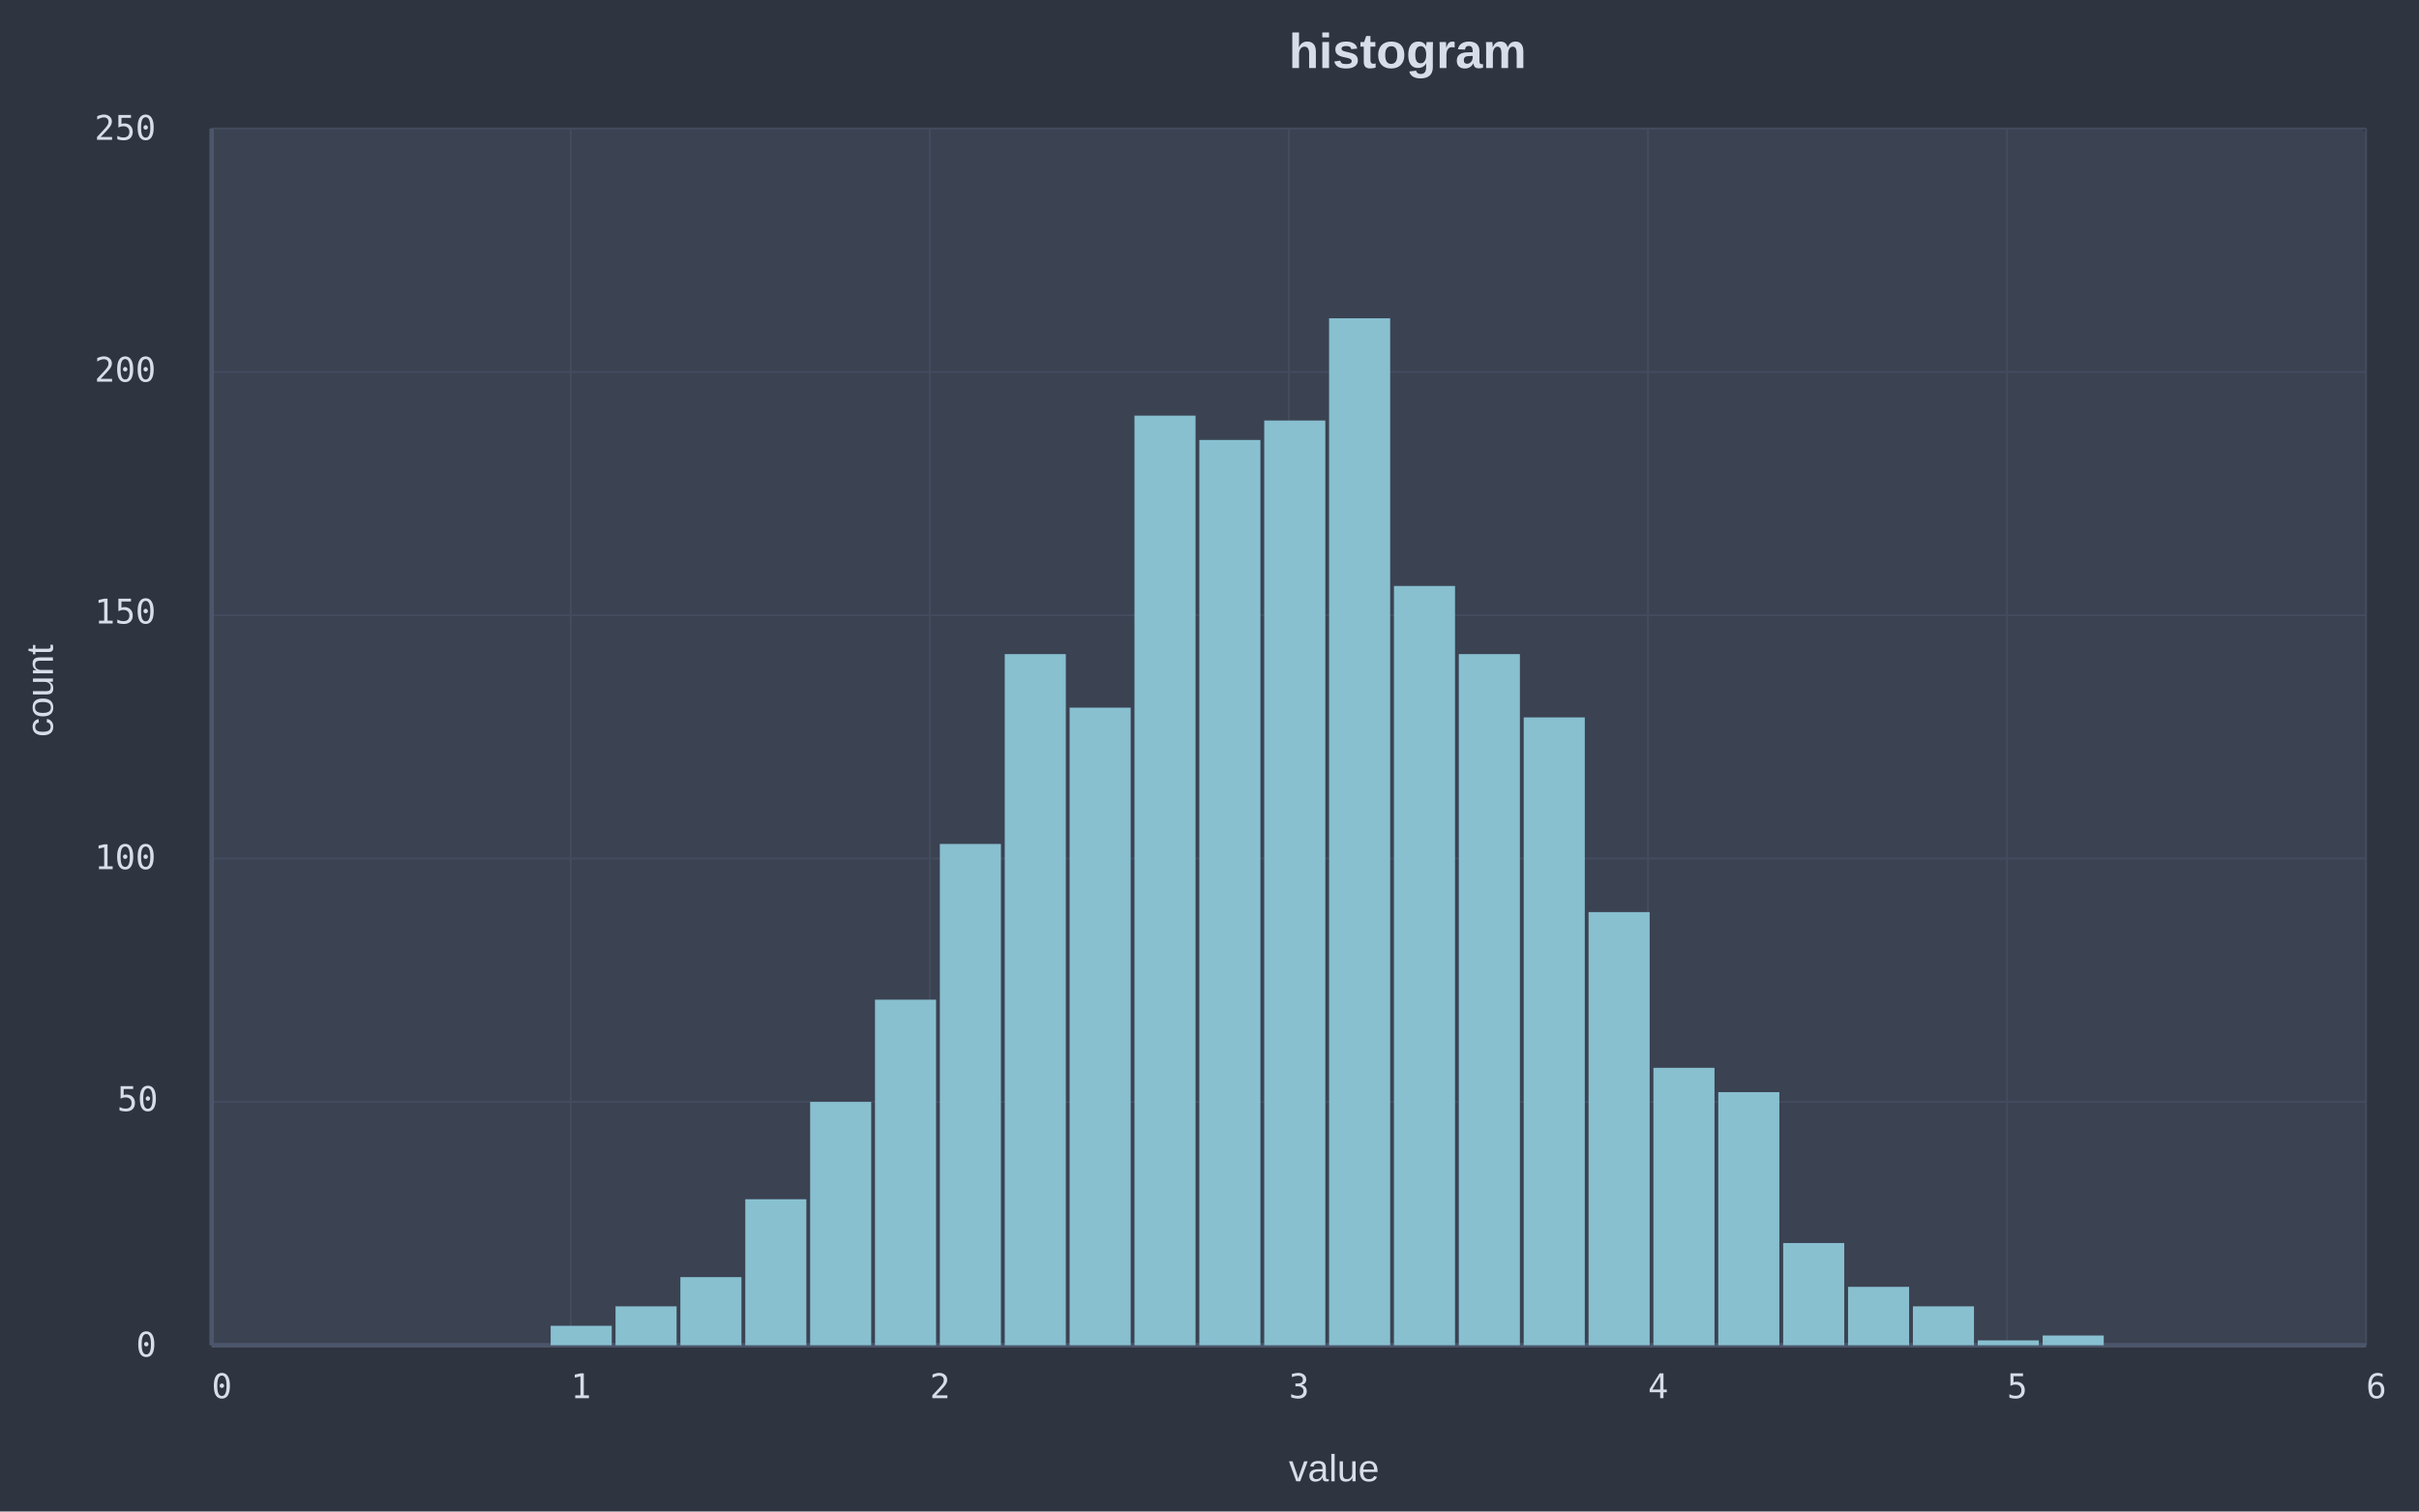
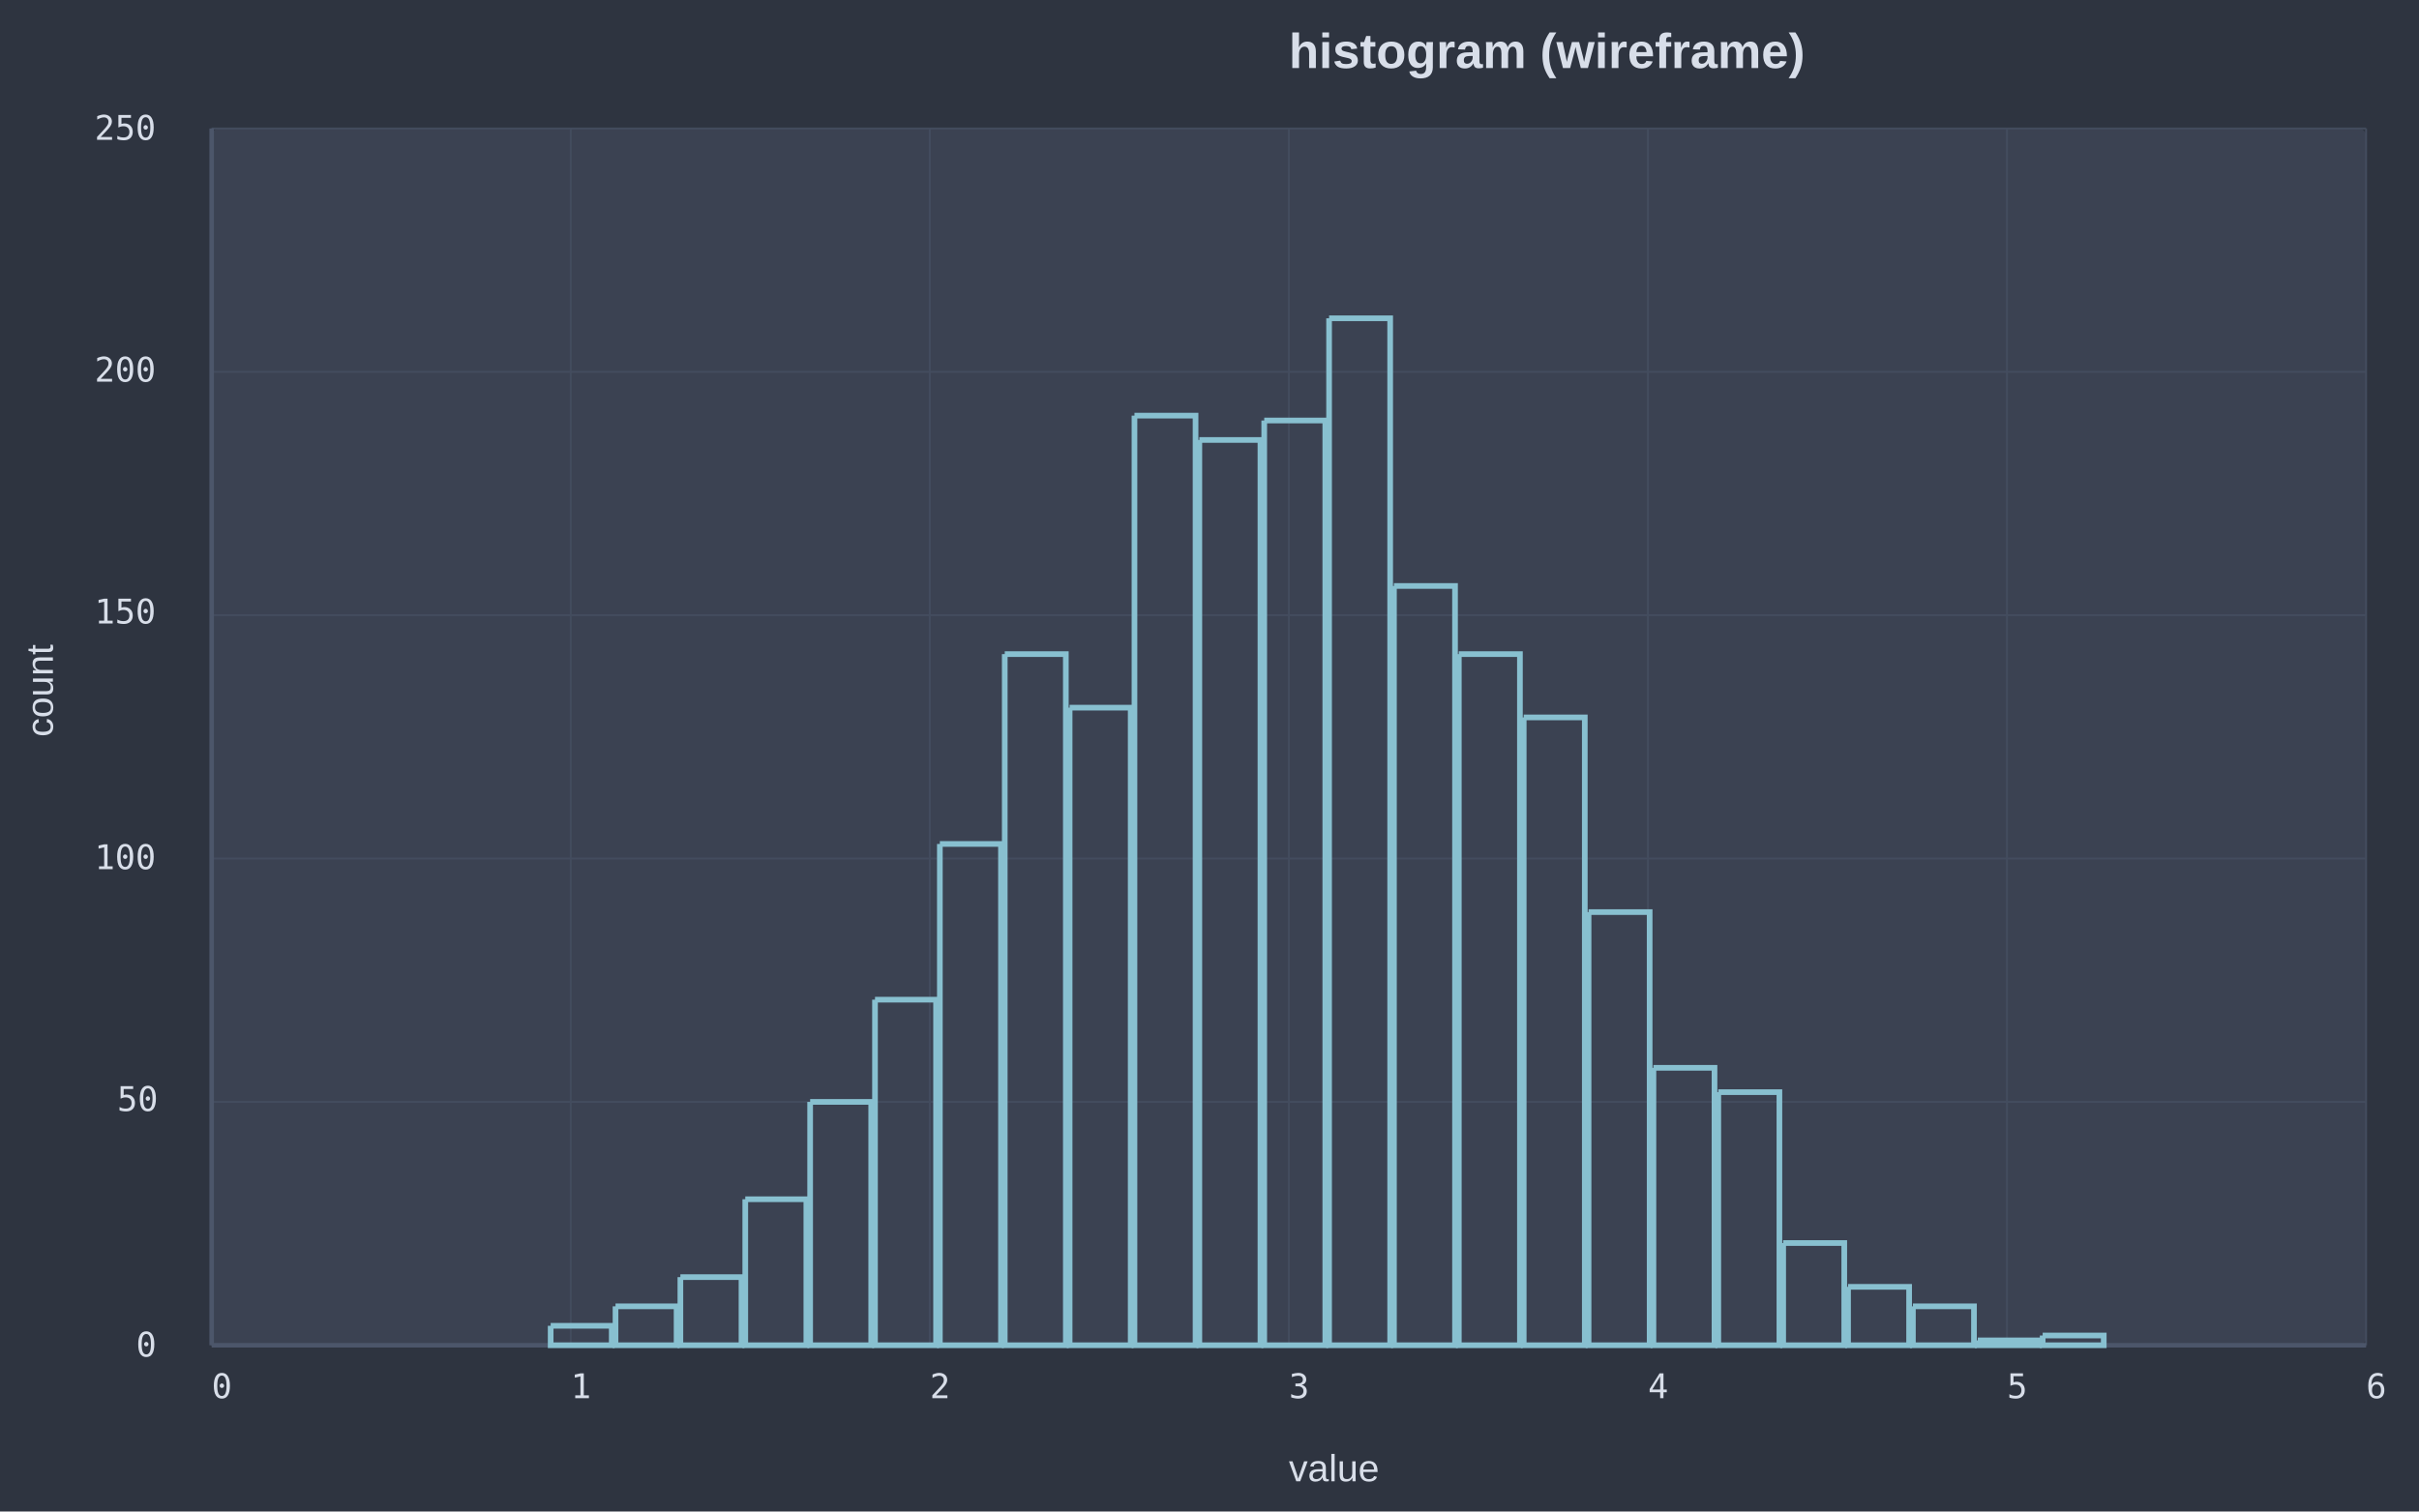
<svg xmlns="http://www.w3.org/2000/svg" viewBox="0 0 640 400">
  <g transform="translate(0 0)">
    <rect x="0.00" y="0.00" width="640.00" height="400.00" rx="0.00" ry="0.00" fill="#2E3440" />
    <rect x="56.00" y="34.00" width="570.00" height="322.00" rx="2.00" ry="2.00" fill="#3B4252" />
    <line x1="56.00" y1="34.00" x2="56.00" y2="356.00" stroke="#434C5E" stroke-width="0.50" />
    <text x="56.00" y="370.00" font-size="9" font-family="Ubuntu Mono, monospace" font-weight="normal" fill="#D8DEE9" text-anchor="start">0</text>
    <line x1="151.00" y1="34.00" x2="151.00" y2="356.00" stroke="#434C5E" stroke-width="0.50" />
    <text x="151.00" y="370.00" font-size="9" font-family="Ubuntu Mono, monospace" font-weight="normal" fill="#D8DEE9" text-anchor="start">1</text>
    <line x1="246.00" y1="34.00" x2="246.00" y2="356.00" stroke="#434C5E" stroke-width="0.50" />
    <text x="246.00" y="370.00" font-size="9" font-family="Ubuntu Mono, monospace" font-weight="normal" fill="#D8DEE9" text-anchor="start">2</text>
    <line x1="341.00" y1="34.00" x2="341.00" y2="356.00" stroke="#434C5E" stroke-width="0.50" />
    <text x="341.00" y="370.00" font-size="9" font-family="Ubuntu Mono, monospace" font-weight="normal" fill="#D8DEE9" text-anchor="start">3</text>
    <line x1="436.00" y1="34.00" x2="436.00" y2="356.00" stroke="#434C5E" stroke-width="0.50" />
    <text x="436.00" y="370.00" font-size="9" font-family="Ubuntu Mono, monospace" font-weight="normal" fill="#D8DEE9" text-anchor="start">4</text>
    <line x1="531.00" y1="34.00" x2="531.00" y2="356.00" stroke="#434C5E" stroke-width="0.50" />
    <text x="531.00" y="370.00" font-size="9" font-family="Ubuntu Mono, monospace" font-weight="normal" fill="#D8DEE9" text-anchor="start">5</text>
    <line x1="626.00" y1="34.00" x2="626.00" y2="356.00" stroke="#434C5E" stroke-width="0.50" />
    <text x="626.00" y="370.00" font-size="9" font-family="Ubuntu Mono, monospace" font-weight="normal" fill="#D8DEE9" text-anchor="start">6</text>
    <line x1="56.00" y1="356.00" x2="626.00" y2="356.00" stroke="#434C5E" stroke-width="0.50" />
    <text x="36.00" y="359.00" font-size="9" font-family="Ubuntu Mono, monospace" font-weight="normal" fill="#D8DEE9" text-anchor="start">0</text>
    <line x1="56.00" y1="291.60" x2="626.00" y2="291.60" stroke="#434C5E" stroke-width="0.50" />
    <text x="31.00" y="294.00" font-size="9" font-family="Ubuntu Mono, monospace" font-weight="normal" fill="#D8DEE9" text-anchor="start">50</text>
    <line x1="56.00" y1="227.20" x2="626.00" y2="227.20" stroke="#434C5E" stroke-width="0.50" />
    <text x="25.00" y="230.00" font-size="9" font-family="Ubuntu Mono, monospace" font-weight="normal" fill="#D8DEE9" text-anchor="start">100</text>
    <line x1="56.00" y1="162.80" x2="626.00" y2="162.80" stroke="#434C5E" stroke-width="0.50" />
    <text x="25.00" y="165.00" font-size="9" font-family="Ubuntu Mono, monospace" font-weight="normal" fill="#D8DEE9" text-anchor="start">150</text>
    <line x1="56.00" y1="98.40" x2="626.00" y2="98.40" stroke="#434C5E" stroke-width="0.50" />
    <text x="25.00" y="101.00" font-size="9" font-family="Ubuntu Mono, monospace" font-weight="normal" fill="#D8DEE9" text-anchor="start">200</text>
    <line x1="56.00" y1="34.00" x2="626.00" y2="34.00" stroke="#434C5E" stroke-width="0.50" />
    <text x="25.00" y="37.00" font-size="9" font-family="Ubuntu Mono, monospace" font-weight="normal" fill="#D8DEE9" text-anchor="start">250</text>
    <line x1="56.00" y1="34.00" x2="56.00" y2="356.00" stroke="#4C566A" stroke-width="1.20" />
    <line x1="56.00" y1="356.00" x2="626.00" y2="356.00" stroke="#4C566A" stroke-width="1.20" />
-     <text x="341.00" y="18.00" font-size="13" font-family="Arial, sans-serif" font-weight="bold" fill="#D8DEE9" text-anchor="start">histogram</text>
+     <text x="341.00" y="18.00" font-size="13" font-family="Arial, sans-serif" font-weight="bold" fill="#D8DEE9" text-anchor="start">histogram (wireframe)</text>
    <text x="341.00" y="392.00" font-size="10" font-family="Arial, sans-serif" font-weight="normal" fill="#D8DEE9" text-anchor="start">value</text>
    <text x="14.00" y="195.00" font-size="10" font-family="Arial, sans-serif" font-weight="normal" fill="#D8DEE9" transform=" rotate(270 14 195)" text-anchor="start">count</text>
-     <rect x="145.69" y="350.85" width="16.16" height="5.15" rx="0.00" ry="0.00" fill="#88C0D0" />
-     <rect x="162.85" y="345.70" width="16.16" height="10.30" rx="0.00" ry="0.00" fill="#88C0D0" />
-     <rect x="180.01" y="337.97" width="16.16" height="18.03" rx="0.00" ry="0.00" fill="#88C0D0" />
-     <rect x="197.18" y="317.36" width="16.16" height="38.64" rx="0.00" ry="0.00" fill="#88C0D0" />
-     <rect x="214.34" y="291.60" width="16.16" height="64.40" rx="0.00" ry="0.00" fill="#88C0D0" />
-     <rect x="231.50" y="264.55" width="16.16" height="91.45" rx="0.00" ry="0.00" fill="#88C0D0" />
-     <rect x="248.66" y="223.34" width="16.16" height="132.66" rx="0.00" ry="0.00" fill="#88C0D0" />
-     <rect x="265.83" y="173.10" width="16.16" height="182.90" rx="0.00" ry="0.00" fill="#88C0D0" />
-     <rect x="282.99" y="187.27" width="16.16" height="168.73" rx="0.00" ry="0.00" fill="#88C0D0" />
-     <rect x="300.15" y="109.99" width="16.16" height="246.01" rx="0.00" ry="0.00" fill="#88C0D0" />
-     <rect x="317.31" y="116.43" width="16.16" height="239.57" rx="0.00" ry="0.00" fill="#88C0D0" />
-     <rect x="334.48" y="111.28" width="16.16" height="244.72" rx="0.00" ry="0.00" fill="#88C0D0" />
-     <rect x="351.64" y="84.23" width="16.16" height="271.77" rx="0.00" ry="0.00" fill="#88C0D0" />
-     <rect x="368.80" y="155.07" width="16.16" height="200.93" rx="0.00" ry="0.00" fill="#88C0D0" />
-     <rect x="385.96" y="173.10" width="16.16" height="182.90" rx="0.00" ry="0.00" fill="#88C0D0" />
-     <rect x="403.13" y="189.85" width="16.16" height="166.15" rx="0.00" ry="0.00" fill="#88C0D0" />
-     <rect x="420.29" y="241.37" width="16.16" height="114.63" rx="0.00" ry="0.00" fill="#88C0D0" />
-     <rect x="437.45" y="282.58" width="16.16" height="73.42" rx="0.00" ry="0.00" fill="#88C0D0" />
-     <rect x="454.61" y="289.02" width="16.16" height="66.98" rx="0.00" ry="0.00" fill="#88C0D0" />
-     <rect x="471.78" y="328.95" width="16.16" height="27.05" rx="0.00" ry="0.00" fill="#88C0D0" />
-     <rect x="488.94" y="340.54" width="16.16" height="15.46" rx="0.00" ry="0.00" fill="#88C0D0" />
-     <rect x="506.10" y="345.70" width="16.16" height="10.30" rx="0.00" ry="0.00" fill="#88C0D0" />
-     <rect x="523.26" y="354.71" width="16.16" height="1.29" rx="0.00" ry="0.00" fill="#88C0D0" />
-     <rect x="540.43" y="353.42" width="16.16" height="2.58" rx="0.00" ry="0.00" fill="#88C0D0" />
+     <polyline points="145.69,350.85 161.85,350.85 161.85,356.00 145.69,356.00 145.69,350.85" fill="none" stroke="#88C0D0" stroke-width="1.50" />
+     <polyline points="162.85,345.70 179.01,345.70 179.01,356.00 162.85,356.00 162.85,345.70" fill="none" stroke="#88C0D0" stroke-width="1.50" />
+     <polyline points="180.01,337.97 196.18,337.97 196.18,356.00 180.01,356.00 180.01,337.97" fill="none" stroke="#88C0D0" stroke-width="1.50" />
+     <polyline points="197.18,317.36 213.34,317.36 213.34,356.00 197.18,356.00 197.18,317.36" fill="none" stroke="#88C0D0" stroke-width="1.50" />
+     <polyline points="214.34,291.60 230.50,291.60 230.50,356.00 214.34,356.00 214.34,291.60" fill="none" stroke="#88C0D0" stroke-width="1.50" />
+     <polyline points="231.50,264.55 247.66,264.55 247.66,356.00 231.50,356.00 231.50,264.55" fill="none" stroke="#88C0D0" stroke-width="1.50" />
+     <polyline points="248.66,223.34 264.83,223.34 264.83,356.00 248.66,356.00 248.66,223.34" fill="none" stroke="#88C0D0" stroke-width="1.50" />
+     <polyline points="265.83,173.10 281.99,173.10 281.99,356.00 265.83,356.00 265.83,173.10" fill="none" stroke="#88C0D0" stroke-width="1.50" />
+     <polyline points="282.99,187.27 299.15,187.27 299.15,356.00 282.99,356.00 282.99,187.27" fill="none" stroke="#88C0D0" stroke-width="1.50" />
+     <polyline points="300.15,109.99 316.31,109.99 316.31,356.00 300.15,356.00 300.15,109.99" fill="none" stroke="#88C0D0" stroke-width="1.50" />
+     <polyline points="317.31,116.43 333.48,116.43 333.48,356.00 317.31,356.00 317.31,116.43" fill="none" stroke="#88C0D0" stroke-width="1.50" />
+     <polyline points="334.48,111.28 350.64,111.28 350.64,356.00 334.48,356.00 334.48,111.28" fill="none" stroke="#88C0D0" stroke-width="1.50" />
+     <polyline points="351.64,84.23 367.80,84.23 367.80,356.00 351.64,356.00 351.64,84.23" fill="none" stroke="#88C0D0" stroke-width="1.50" />
+     <polyline points="368.80,155.07 384.96,155.07 384.96,356.00 368.80,356.00 368.80,155.07" fill="none" stroke="#88C0D0" stroke-width="1.50" />
+     <polyline points="385.96,173.10 402.13,173.10 402.13,356.00 385.96,356.00 385.96,173.10" fill="none" stroke="#88C0D0" stroke-width="1.50" />
+     <polyline points="403.13,189.85 419.29,189.85 419.29,356.00 403.13,356.00 403.13,189.85" fill="none" stroke="#88C0D0" stroke-width="1.50" />
+     <polyline points="420.29,241.37 436.45,241.37 436.45,356.00 420.29,356.00 420.29,241.37" fill="none" stroke="#88C0D0" stroke-width="1.50" />
+     <polyline points="437.45,282.58 453.61,282.58 453.61,356.00 437.45,356.00 437.45,282.58" fill="none" stroke="#88C0D0" stroke-width="1.50" />
+     <polyline points="454.61,289.02 470.78,289.02 470.78,356.00 454.61,356.00 454.61,289.02" fill="none" stroke="#88C0D0" stroke-width="1.50" />
+     <polyline points="471.78,328.95 487.94,328.95 487.94,356.00 471.78,356.00 471.78,328.95" fill="none" stroke="#88C0D0" stroke-width="1.50" />
+     <polyline points="488.94,340.54 505.10,340.54 505.10,356.00 488.94,356.00 488.94,340.54" fill="none" stroke="#88C0D0" stroke-width="1.50" />
+     <polyline points="506.10,345.70 522.26,345.70 522.26,356.00 506.10,356.00 506.10,345.70" fill="none" stroke="#88C0D0" stroke-width="1.50" />
+     <polyline points="523.26,354.71 539.43,354.71 539.43,356.00 523.26,356.00 523.26,354.71" fill="none" stroke="#88C0D0" stroke-width="1.50" />
+     <polyline points="540.43,353.42 556.59,353.42 556.59,356.00 540.43,356.00 540.43,353.42" fill="none" stroke="#88C0D0" stroke-width="1.50" />
  </g>
</svg>
